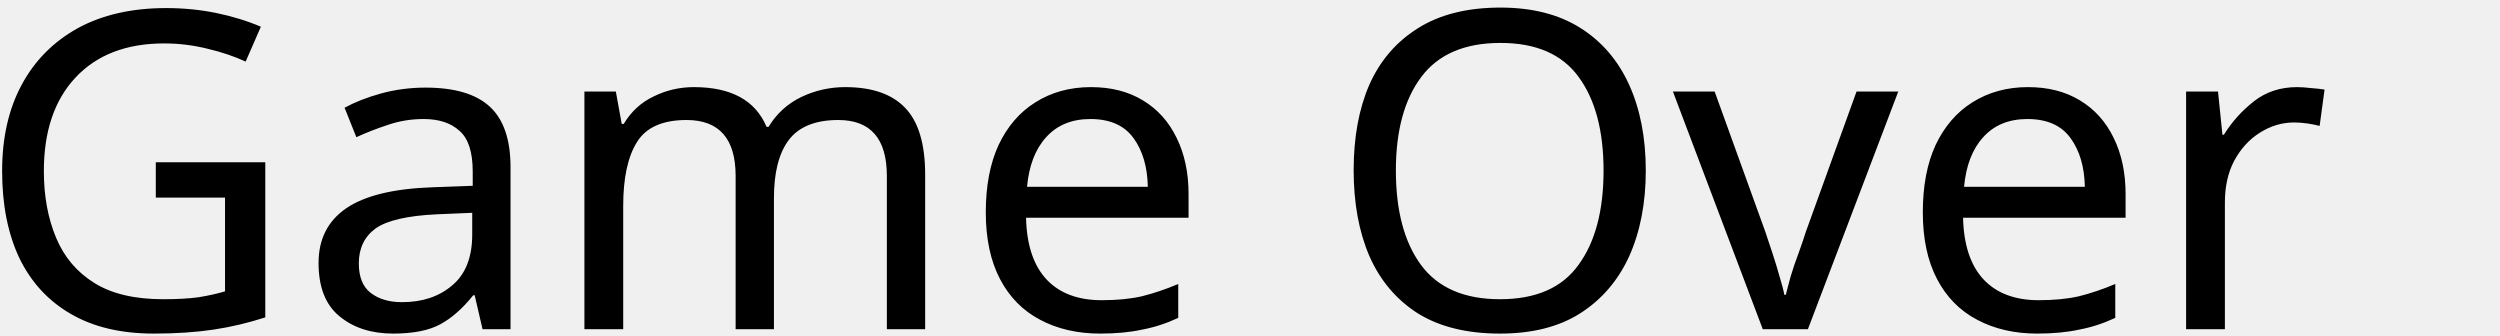
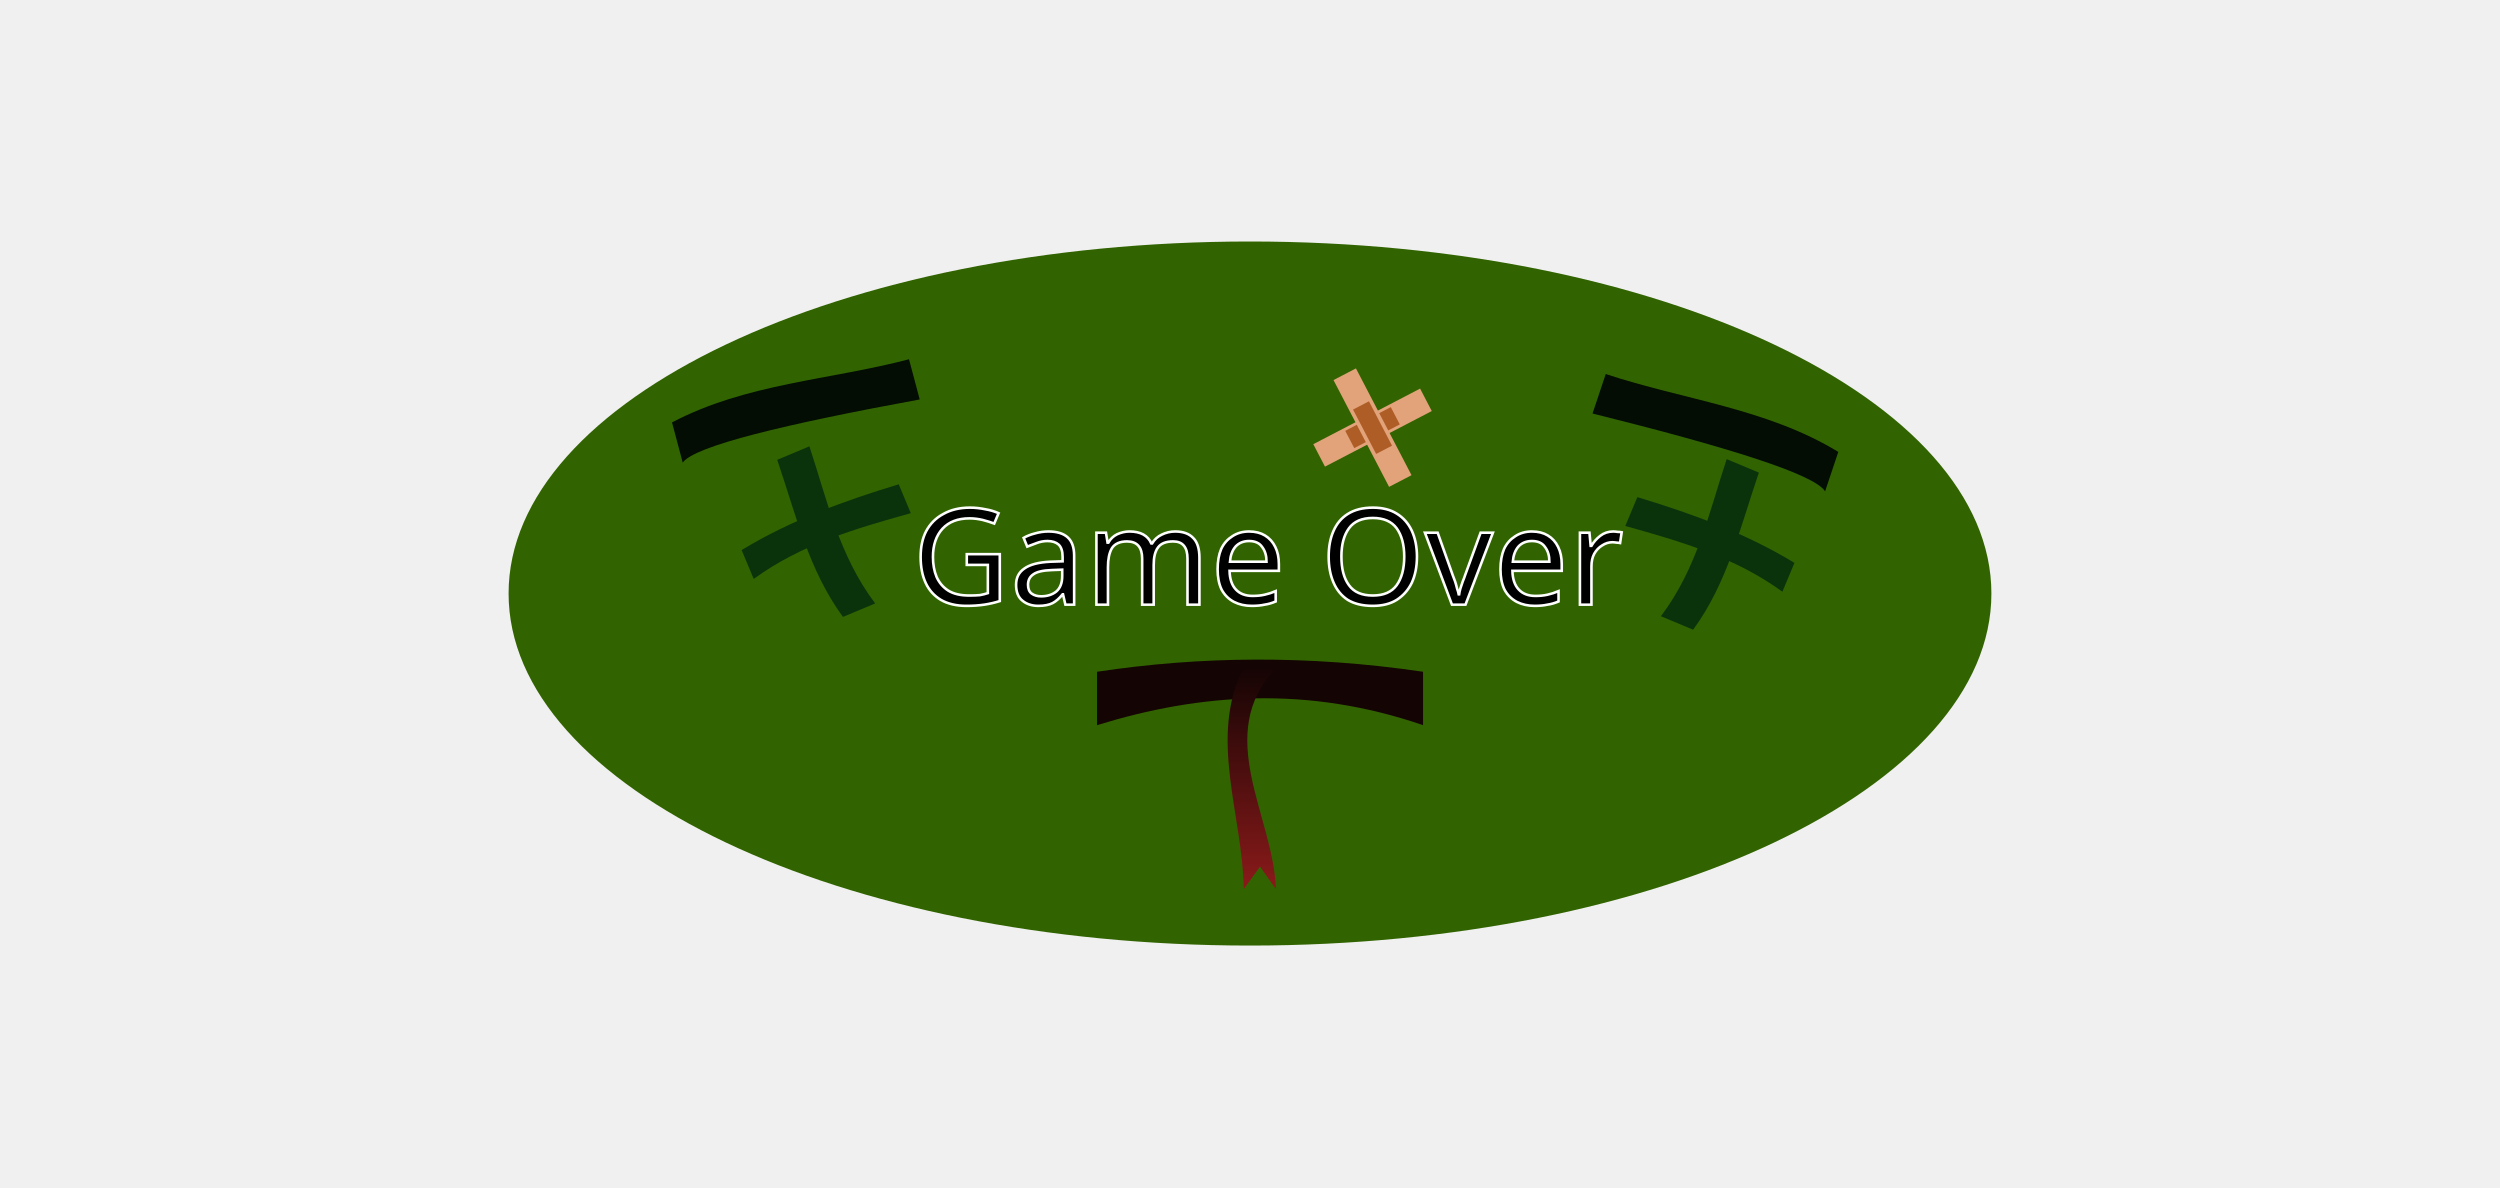
- <svg xmlns="http://www.w3.org/2000/svg" width="79.561mm" height="10.687mm" viewBox="0 0 79.561 10.687" version="1.1" id="svg822">
-   <defs id="defs816" />
-   <g id="layer1" transform="translate(-172.5263,-194.2237)">
-     <text xml:space="preserve" style="font-style:normal;font-weight:normal;font-size:3.881px;line-height:125%;font-family:sans-serif;letter-spacing:0px;word-spacing:0px;fill:#000000;fill-opacity:1;stroke:none;stroke-width:0.265px;stroke-linecap:butt;stroke-linejoin:miter;stroke-opacity:1" x="171.734" y="204.697" id="text819">
-       <tspan id="tspan817" x="171.734" y="204.697" style="font-size:14.111px;stroke-width:0.265px">Game Over</tspan>
+ <svg xmlns="http://www.w3.org/2000/svg" xmlns:xlink="http://www.w3.org/1999/xlink" width="98.222mm" height="46.639mm" viewBox="0 0 98.222 46.639" version="1.1" id="svg822">
+   <defs id="defs816">
+     <linearGradient id="linearGradient850">
+       <stop style="stop-color:#150404;stop-opacity:1" offset="0" id="stop846" />
+       <stop style="stop-color:#8b1a1a;stop-opacity:1" offset="1" id="stop848" />
+     </linearGradient>
+     <linearGradient xlink:href="#linearGradient850" id="linearGradient852" x1="220.643" y1="217.67" x2="220.643" y2="246.669" gradientUnits="userSpaceOnUse" gradientTransform="matrix(0.2662469,0,0,0.2999879,162.9924,143.1612)" />
+   </defs>
+   <g id="layer1" transform="translate(-172.8723,-182.2278)">
+     <ellipse style="opacity:1;fill:#316400;fill-opacity:1;fill-rule:nonzero;stroke:none;stroke-width:0.031;stroke-linecap:butt;stroke-linejoin:miter;stroke-miterlimit:4;stroke-dasharray:none;stroke-dashoffset:0;stroke-opacity:1" id="path859" cx="221.983" cy="205.547" rx="29.129" ry="13.831" />
+     <text xml:space="preserve" style="font-style:normal;font-weight:normal;font-size:5.26px;line-height:125%;font-family:sans-serif;letter-spacing:0px;word-spacing:0px;fill:#000000;fill-opacity:1;stroke:#ffffff;stroke-width:0.102;stroke-linecap:butt;stroke-linejoin:miter;stroke-miterlimit:4;stroke-dasharray:none;stroke-opacity:1" x="208.716" y="205.984" id="text819">
+       <tspan id="tspan817" x="208.716" y="205.984" style="font-style:normal;font-variant:normal;font-weight:normal;font-stretch:normal;font-size:5.26px;font-family:'Franklin Gothic Heavy';-inkscape-font-specification:'Franklin Gothic Heavy, ';stroke:#ffffff;stroke-width:0.102;stroke-miterlimit:4;stroke-dasharray:none;stroke-opacity:1">Game Over</tspan>
    </text>
+     <rect style="opacity:1;fill:#e2a37a;fill-opacity:1;fill-rule:nonzero;stroke:none;stroke-width:0.014;stroke-linecap:butt;stroke-linejoin:miter;stroke-miterlimit:4;stroke-dasharray:none;stroke-dashoffset:0;stroke-opacity:1" id="rect816" width="0.994" height="4.73" x="280.758" y="-111.658" transform="rotate(62.50447)" />
+     <rect y="-110.301" x="280.871" height="2.018" width="0.767" id="rect826" style="opacity:1;fill:#af5d27;fill-opacity:1;fill-rule:nonzero;stroke:none;stroke-width:0.008;stroke-linecap:butt;stroke-linejoin:miter;stroke-miterlimit:4;stroke-dasharray:none;stroke-dashoffset:0;stroke-opacity:1" transform="rotate(62.50447)" />
+     <rect y="-283.62" x="-109.789" height="4.73" width="0.994" id="rect818" style="opacity:1;fill:#e2a37a;fill-opacity:1;fill-rule:nonzero;stroke:none;stroke-width:0.014;stroke-linecap:butt;stroke-linejoin:miter;stroke-miterlimit:4;stroke-dasharray:none;stroke-dashoffset:0;stroke-opacity:1" transform="rotate(152.5045)" />
+     <rect transform="rotate(152.5045)" style="opacity:1;fill:#af5d27;fill-opacity:1;fill-rule:nonzero;stroke:none;stroke-width:0.008;stroke-linecap:butt;stroke-linejoin:miter;stroke-miterlimit:4;stroke-dasharray:none;stroke-dashoffset:0;stroke-opacity:1" id="rect828" width="0.704" height="1.966" x="-109.645" y="-282.238" />
+     <path style="opacity:1;fill:#0b330b;fill-opacity:1;fill-rule:nonzero;stroke:none;stroke-width:0.011;stroke-linecap:butt;stroke-linejoin:miter;stroke-miterlimit:4;stroke-dasharray:none;stroke-dashoffset:0;stroke-opacity:1" d="m 208.182,201.255 0.475,1.135 c -2.158,0.602 -4.308,1.224 -6.173,2.584 l -0.475,-1.135 c 1.928,-1.171 4.027,-1.934 6.173,-2.584 z" id="rect830" />
+     <path style="opacity:1;fill:#0b330b;fill-opacity:1;fill-rule:nonzero;stroke:none;stroke-width:0.012;stroke-linecap:butt;stroke-linejoin:miter;stroke-miterlimit:4;stroke-dasharray:none;stroke-dashoffset:0;stroke-opacity:1" d="m 207.257,205.936 -1.266,0.53 c -1.358,-1.85 -1.859,-4.059 -2.584,-6.173 l 1.266,-0.53 c 0.696,2.105 1.156,4.278 2.584,6.173 z" id="rect832" />
+     <path id="path836" d="m 237.202,201.758 -0.475,1.135 c 2.158,0.602 4.308,1.224 6.173,2.584 l 0.475,-1.135 c -1.928,-1.171 -4.027,-1.934 -6.173,-2.584 z" style="opacity:1;fill:#0b330b;fill-opacity:1;fill-rule:nonzero;stroke:none;stroke-width:0.011;stroke-linecap:butt;stroke-linejoin:miter;stroke-miterlimit:4;stroke-dasharray:none;stroke-dashoffset:0;stroke-opacity:1" />
+     <path id="path838" d="m 238.127,206.439 1.266,0.53 c 1.358,-1.85 1.859,-4.059 2.584,-6.173 l -1.266,-0.53 c -0.696,2.105 -1.156,4.278 -2.584,6.173 z" style="opacity:1;fill:#0b330b;fill-opacity:1;fill-rule:nonzero;stroke:none;stroke-width:0.012;stroke-linecap:butt;stroke-linejoin:miter;stroke-miterlimit:4;stroke-dasharray:none;stroke-dashoffset:0;stroke-opacity:1" />
+     <path style="opacity:1;fill:#150404;fill-opacity:1;fill-rule:nonzero;stroke:none;stroke-width:0.014;stroke-linecap:butt;stroke-linejoin:miter;stroke-miterlimit:4;stroke-dasharray:none;stroke-dashoffset:0;stroke-opacity:1" d="m 215.974,208.62 c 4.045,-0.61 8.294,-0.664 12.809,0 v 2.099 c -4.529,-1.555 -8.749,-1.256 -12.809,0 z" id="rect840" />
+     <path style="opacity:1;fill:url(#linearGradient852);fill-opacity:1;fill-rule:nonzero;stroke:none;stroke-width:0.015;stroke-linecap:butt;stroke-linejoin:miter;stroke-miterlimit:4;stroke-dasharray:none;stroke-dashoffset:0;stroke-opacity:1" d="m 221.738,208.46 h 1.263 c -2.478,2.671 -0.1,5.79 0,8.699 l -0.623,-0.882 -0.64,0.882 c -0.042,-2.905 -1.405,-5.986 0,-8.699 z" id="rect843" />
+     <path style="opacity:1;fill:#030d03;fill-opacity:1;fill-rule:nonzero;stroke:none;stroke-width:0.014;stroke-linecap:butt;stroke-linejoin:miter;stroke-miterlimit:4;stroke-dasharray:none;stroke-dashoffset:0;stroke-opacity:1" d="m 199.275,198.824 c 2.915,-1.535 6.205,-1.664 9.311,-2.482 l 0.421,1.58 c -5.291,0.972 -8.855,1.829 -9.311,2.482 z" id="rect854" />
+     <path id="path857" d="m 245.097,199.982 c -2.813,-1.714 -6.089,-2.048 -9.137,-3.059 l -0.519,1.551 c 5.22,1.3 8.724,2.379 9.137,3.059 z" style="opacity:1;fill:#030d03;fill-opacity:1;fill-rule:nonzero;stroke:none;stroke-width:0.014;stroke-linecap:butt;stroke-linejoin:miter;stroke-miterlimit:4;stroke-dasharray:none;stroke-dashoffset:0;stroke-opacity:1" />
  </g>
</svg>
